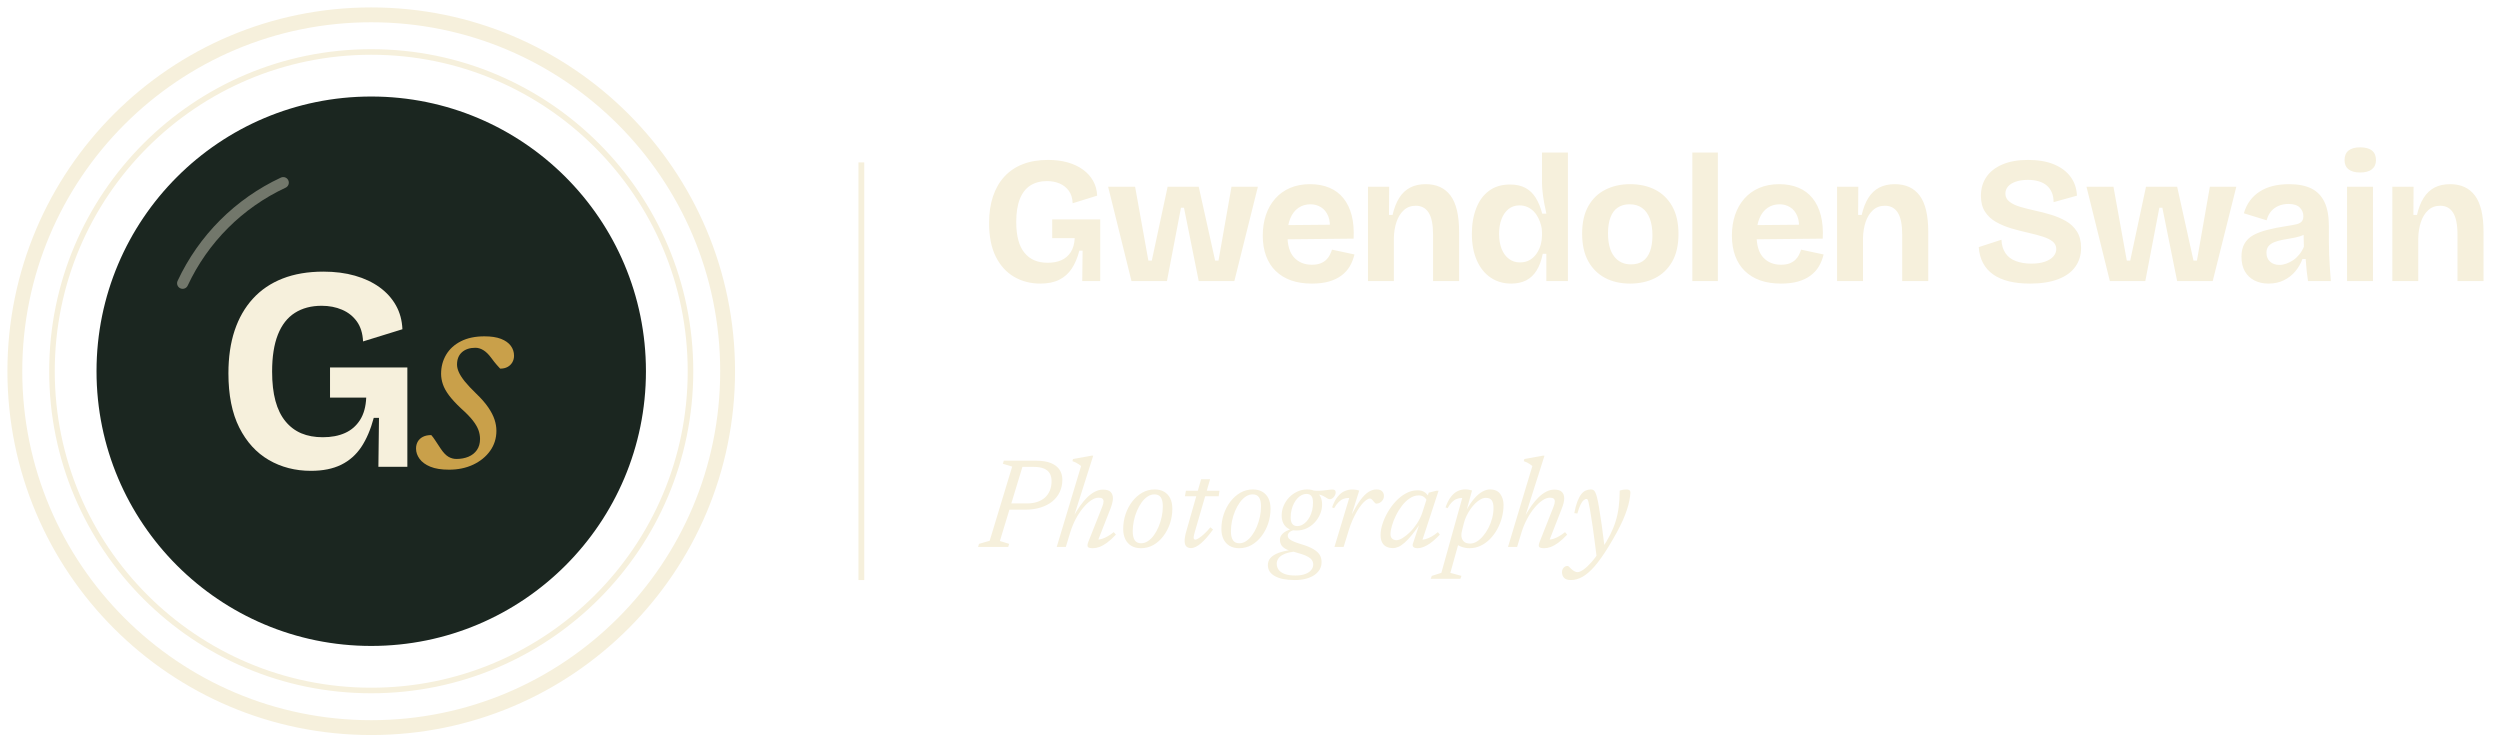
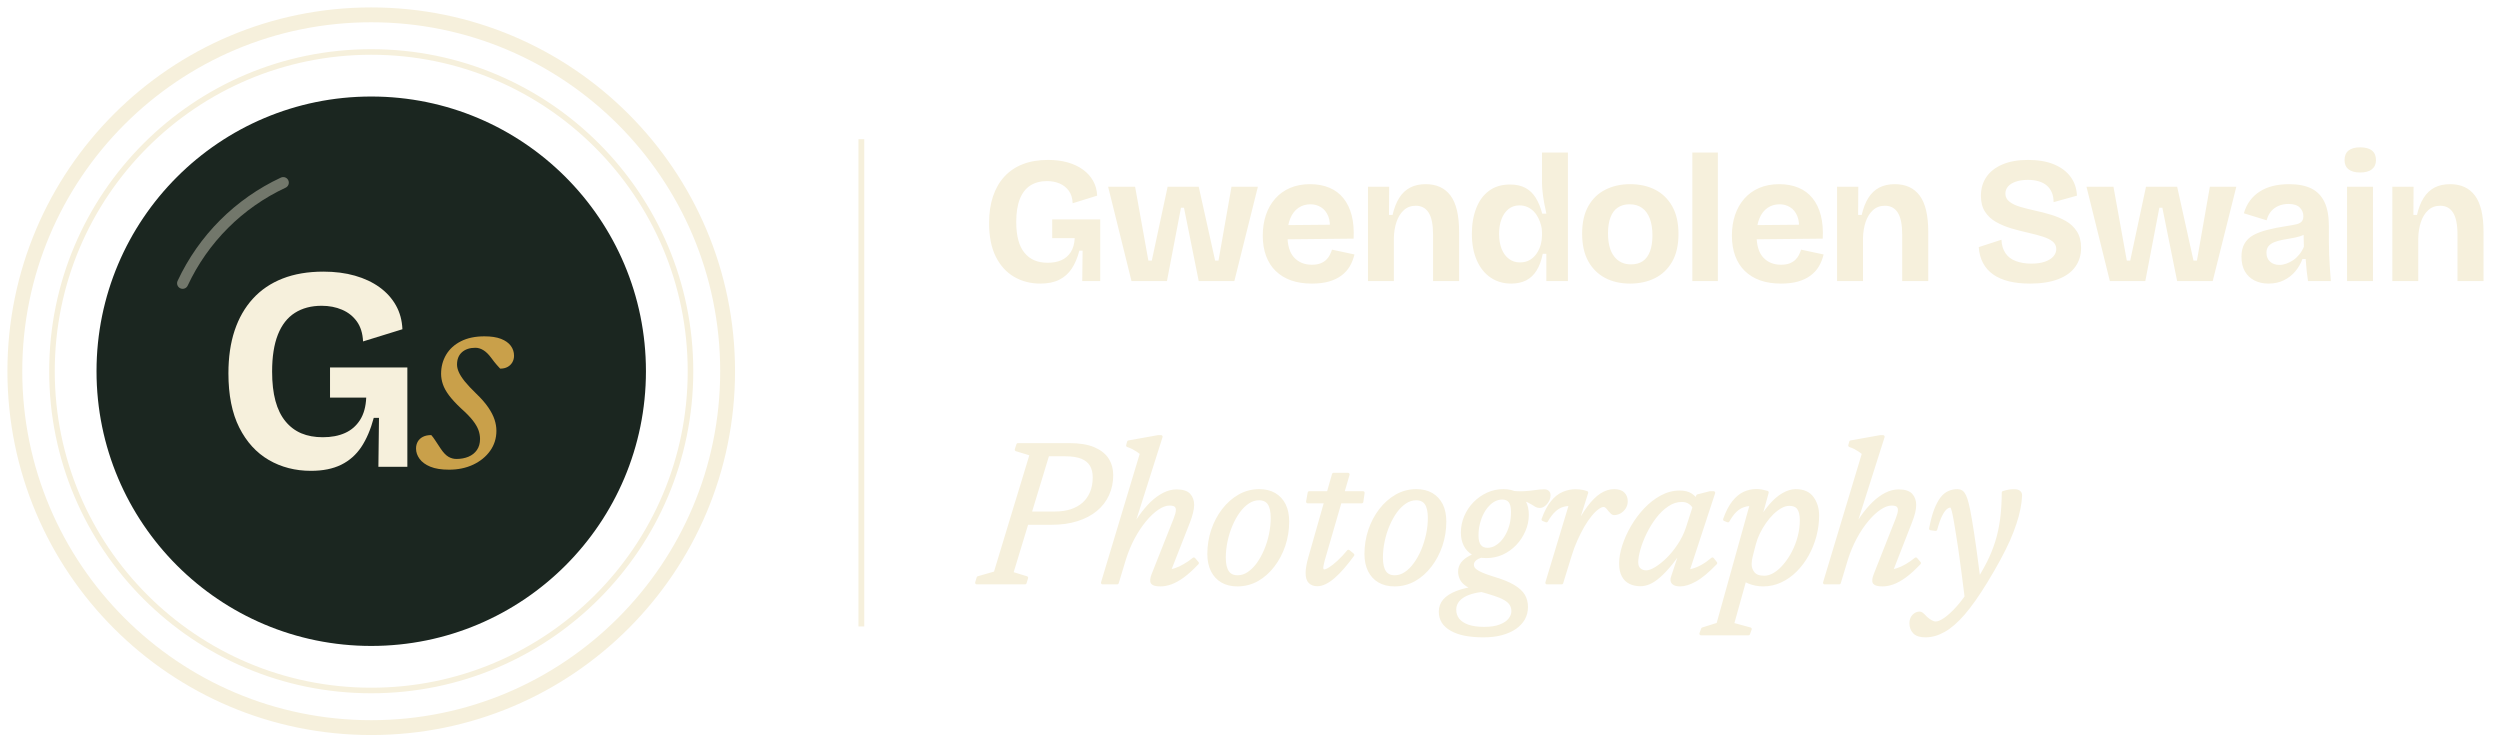
<svg xmlns="http://www.w3.org/2000/svg" viewBox="0 0 431 128" width="431" height="128">
  <g transform="scale(0.64)">
    <circle cx="100" cy="100" r="96" fill="none" stroke="#F6F0DC" stroke-width="4" />
    <circle cx="100" cy="100" r="86" fill="none" stroke="#F6F0DC" stroke-width="1.5" />
    <circle cx="100" cy="100" r="74" fill="#1B2620" />
    <path d="M49.2 76.3A56 56 0 0 1 76.3 49.2" fill="none" stroke="#F6F0DC" stroke-opacity="0.4" stroke-width="3" stroke-linecap="round" />
    <path d="M83.76 126.83L83.76 126.83Q77.44 126.83 72.41 123.91Q67.38 120.98 64.45 115.17Q61.53 109.36 61.53 100.55L61.53 100.55Q61.53 94.07 63.20 89.04Q64.88 84.01 68.12 80.46Q71.35 76.91 76.11 75.04Q80.87 73.17 87.11 73.17L87.11 73.17Q91.79 73.17 95.61 74.26Q99.43 75.35 102.24 77.38Q105.05 79.41 106.65 82.26Q108.25 85.10 108.40 88.69L108.40 88.69L97.80 91.97Q97.64 88.69 96.12 86.58Q94.60 84.48 92.14 83.43Q89.68 82.37 86.64 82.37L86.64 82.37Q82.43 82.37 79.43 84.28Q76.42 86.19 74.86 90.13Q73.30 94.07 73.30 100.08L73.30 100.08Q73.30 104.68 74.20 108.00Q75.10 111.31 76.89 113.49Q78.69 115.68 81.18 116.73Q83.68 117.78 86.95 117.78L86.95 117.78Q90.39 117.78 92.92 116.65Q95.46 115.52 96.98 113.14Q98.50 110.76 98.65 107.10L98.65 107.10L88.90 107.10L88.90 98.99L109.73 98.99L109.73 108.42L109.73 125.74L101.93 125.74L102.09 112.56L100.68 112.56Q99.43 117.24 97.33 120.40Q95.22 123.56 91.91 125.19Q88.59 126.83 83.76 126.83Z" fill="#F6F0DC" />
    <path d="M116.17 117.20L116.17 117.20Q116.67 117.75 117.18 118.54Q117.69 119.34 118.74 120.90L118.74 120.90Q119.79 122.46 120.81 123.05Q121.82 123.63 122.95 123.63L122.95 123.63Q124.75 123.63 126.19 123.03Q127.63 122.43 128.47 121.22Q129.31 120.01 129.31 118.25L129.31 118.25Q129.31 117.04 128.88 115.85Q128.45 114.66 127.36 113.26Q126.27 111.86 124.16 109.98L124.16 109.98Q122.13 108.07 120.96 106.51Q119.79 104.95 119.31 103.53Q118.82 102.11 118.82 100.70L118.82 100.70Q118.82 97.86 120.18 95.55Q121.55 93.25 124.16 91.93Q126.77 90.60 130.48 90.60L130.48 90.60Q133.21 90.60 134.96 91.28Q136.72 91.97 137.60 93.16Q138.47 94.35 138.47 95.83L138.47 95.83Q138.47 96.80 138.01 97.60Q137.54 98.40 136.72 98.85Q135.90 99.30 134.73 99.30L134.73 99.30Q134.34 98.87 133.79 98.26Q133.25 97.66 132.27 96.33L132.27 96.33Q131.26 94.97 130.21 94.33Q129.15 93.68 128.06 93.68L128.06 93.68Q125.80 93.68 124.45 94.87Q123.11 96.06 123.11 98.21L123.11 98.21Q123.11 99.14 123.58 100.21Q124.04 101.29 125.17 102.71Q126.31 104.13 128.33 106.08L128.33 106.08Q130.36 108.03 131.53 109.75Q132.70 111.47 133.21 113.01Q133.72 114.55 133.72 116.03L133.72 116.03Q133.72 119.07 132.04 121.43Q130.36 123.79 127.48 125.16Q124.59 126.52 120.96 126.52L120.96 126.52Q117.88 126.52 115.93 125.72Q113.98 124.92 113.03 123.61Q112.07 122.31 112.07 120.83L112.07 120.83Q112.07 119.77 112.54 118.95Q113.01 118.14 113.92 117.67Q114.84 117.20 116.17 117.20Z" fill="#C9A04A" />
  </g>
-   <rect x="148" y="28" width="1" height="72" fill="#F6F0DC" />
+   <rect x="148" y="24" width="1" height="84" fill="#F6F0DC" />
  <path d="M179.35 48.89L179.35 48.89Q176.84 48.89 174.84 47.73Q172.84 46.57 171.68 44.26Q170.52 41.95 170.52 38.45L170.52 38.45Q170.52 35.87 171.19 33.87Q171.85 31.88 173.14 30.46Q174.43 29.05 176.32 28.31Q178.21 27.57 180.69 27.57L180.69 27.57Q182.55 27.57 184.07 28Q185.59 28.43 186.70 29.24Q187.82 30.05 188.45 31.18Q189.09 32.31 189.15 33.73L189.15 33.73L184.93 35.04Q184.87 33.73 184.27 32.90Q183.66 32.06 182.69 31.64Q181.71 31.22 180.50 31.22L180.50 31.22Q178.83 31.22 177.63 31.98Q176.44 32.74 175.82 34.31Q175.20 35.87 175.20 38.26L175.20 38.26Q175.20 40.09 175.56 41.41Q175.91 42.73 176.63 43.59Q177.34 44.46 178.33 44.88Q179.32 45.30 180.63 45.30L180.63 45.30Q181.99 45.30 183.00 44.85Q184.00 44.40 184.61 43.45Q185.21 42.51 185.28 41.05L185.28 41.05L181.40 41.05L181.40 37.83L189.68 37.83L189.68 41.58L189.68 48.46L186.58 48.46L186.64 43.22L186.08 43.22Q185.59 45.08 184.75 46.34Q183.91 47.59 182.59 48.24Q181.28 48.89 179.35 48.89ZM201.18 48.46L195.07 48.46L191.04 32.19L195.69 32.19L197.98 44.93L198.57 44.93L201.30 32.19L206.66 32.19L209.49 44.93L210.07 44.93L212.31 32.19L216.86 32.19L212.80 48.46L206.66 48.46L204.12 35.81L203.60 35.81L201.18 48.46ZM226.16 48.89L226.16 48.89Q224.15 48.89 222.58 48.34Q221.02 47.78 219.93 46.72Q218.85 45.67 218.27 44.12Q217.70 42.57 217.70 40.62L217.70 40.62Q217.70 38.70 218.24 37.07Q218.79 35.44 219.84 34.25Q220.89 33.05 222.41 32.40Q223.93 31.75 225.85 31.75L225.85 31.75Q227.71 31.75 229.17 32.36Q230.63 32.96 231.60 34.17Q232.58 35.38 233.03 37.13Q233.48 38.88 233.36 41.14L233.36 41.14L220.58 41.27L220.58 38.82L230.78 38.73L229.20 39.97Q229.42 38.32 228.99 37.27Q228.55 36.22 227.73 35.72Q226.91 35.22 225.92 35.22L225.92 35.22Q224.74 35.22 223.84 35.84Q222.94 36.46 222.44 37.66Q221.95 38.85 221.95 40.52L221.95 40.52Q221.95 43.16 223.11 44.40Q224.27 45.64 226.16 45.64L226.16 45.64Q227.03 45.64 227.64 45.41Q228.24 45.17 228.63 44.80Q229.02 44.43 229.25 43.97Q229.48 43.50 229.64 43.04L229.64 43.04L233.51 43.87Q233.23 45.02 232.69 45.93Q232.15 46.85 231.25 47.51Q230.35 48.18 229.09 48.54Q227.84 48.89 226.16 48.89ZM240.30 48.46L235.84 48.46L235.84 38.60L235.84 32.19L239.49 32.19L239.46 37.05L240.08 37.05Q240.49 35.28 241.23 34.11Q241.97 32.93 243.11 32.34Q244.24 31.75 245.79 31.75L245.79 31.75Q248.61 31.75 250.08 33.73Q251.55 35.72 251.55 39.97L251.55 39.97L251.55 48.46L247.06 48.46L247.06 40.46Q247.06 37.86 246.30 36.66Q245.54 35.47 244.08 35.47L244.08 35.47Q242.84 35.47 242.00 36.25Q241.17 37.02 240.75 38.28Q240.33 39.53 240.30 41.08L240.30 41.08L240.30 48.46ZM260.54 48.89L260.54 48.89Q258.50 48.89 256.96 47.84Q255.43 46.79 254.59 44.86Q253.75 42.94 253.75 40.31L253.75 40.31Q253.75 37.83 254.50 35.91Q255.24 33.98 256.70 32.90Q258.16 31.81 260.33 31.81L260.33 31.81Q261.91 31.81 262.99 32.40Q264.08 32.99 264.77 34.12Q265.47 35.25 265.88 36.84L265.88 36.84L266.59 36.84Q266.37 35.84 266.20 34.90Q266.03 33.95 265.94 33.08Q265.84 32.22 265.84 31.57L265.84 31.57L265.84 26.30L270.31 26.30L270.31 40.46L270.31 48.46L266.59 48.46L266.59 43.75L265.97 43.75Q265.63 45.48 264.91 46.63Q264.20 47.78 263.10 48.34Q262 48.89 260.54 48.89ZM262.03 45.24L262.03 45.24Q263.05 45.24 263.77 44.80Q264.48 44.37 264.94 43.67Q265.41 42.97 265.63 42.15Q265.84 41.33 265.84 40.62L265.84 40.62L265.84 40.03Q265.84 39.44 265.67 38.80Q265.50 38.17 265.19 37.55Q264.88 36.93 264.42 36.45Q263.95 35.97 263.33 35.69Q262.71 35.41 261.97 35.41L261.97 35.41Q260.85 35.41 260.08 36.03Q259.30 36.65 258.87 37.75Q258.44 38.85 258.44 40.31L258.44 40.31Q258.44 41.80 258.88 42.91Q259.33 44.03 260.14 44.63Q260.95 45.24 262.03 45.24ZM281.03 48.89L281.03 48.89Q278.59 48.89 276.73 47.92Q274.87 46.94 273.81 45.03Q272.76 43.13 272.76 40.28L272.76 40.28Q272.76 37.42 273.83 35.53Q274.90 33.64 276.77 32.70Q278.65 31.75 281.03 31.75L281.03 31.75Q283.48 31.75 285.36 32.71Q287.23 33.67 288.30 35.58Q289.37 37.49 289.37 40.34L289.37 40.34Q289.37 43.22 288.27 45.13Q287.17 47.03 285.30 47.96Q283.42 48.89 281.03 48.89ZM281.19 45.58L281.19 45.58Q282.40 45.58 283.22 45.02Q284.04 44.46 284.46 43.33Q284.88 42.20 284.88 40.59L284.88 40.59Q284.88 38.88 284.43 37.69Q283.98 36.49 283.11 35.86Q282.24 35.22 280.91 35.22L280.91 35.22Q279.76 35.22 278.93 35.77Q278.09 36.31 277.66 37.44Q277.22 38.57 277.22 40.21L277.22 40.21Q277.22 42.85 278.28 44.21Q279.33 45.58 281.19 45.58ZM296.16 48.46L291.76 48.46L291.76 26.30L296.16 26.30L296.16 48.46ZM307.04 48.89L307.04 48.89Q305.03 48.89 303.46 48.34Q301.90 47.78 300.81 46.72Q299.73 45.67 299.15 44.12Q298.58 42.57 298.58 40.62L298.58 40.62Q298.58 38.70 299.12 37.07Q299.67 35.44 300.72 34.25Q301.77 33.05 303.29 32.40Q304.81 31.75 306.73 31.75L306.73 31.75Q308.59 31.75 310.05 32.36Q311.51 32.96 312.48 34.17Q313.46 35.38 313.91 37.13Q314.36 38.88 314.24 41.14L314.24 41.14L301.46 41.27L301.46 38.82L311.66 38.73L310.08 39.97Q310.30 38.32 309.86 37.27Q309.43 36.22 308.61 35.72Q307.79 35.22 306.80 35.22L306.80 35.22Q305.62 35.22 304.72 35.84Q303.82 36.46 303.32 37.66Q302.83 38.85 302.83 40.52L302.83 40.52Q302.83 43.16 303.99 44.40Q305.15 45.64 307.04 45.64L307.04 45.64Q307.91 45.64 308.52 45.41Q309.12 45.17 309.51 44.80Q309.89 44.43 310.13 43.97Q310.36 43.50 310.51 43.04L310.51 43.04L314.39 43.87Q314.11 45.02 313.57 45.93Q313.03 46.85 312.13 47.51Q311.23 48.18 309.97 48.54Q308.72 48.89 307.04 48.89ZM321.18 48.46L316.71 48.46L316.71 38.60L316.71 32.19L320.37 32.19L320.34 37.05L320.96 37.05Q321.37 35.28 322.11 34.11Q322.85 32.93 323.98 32.34Q325.12 31.75 326.67 31.75L326.67 31.75Q329.49 31.75 330.96 33.73Q332.43 35.72 332.43 39.97L332.43 39.97L332.43 48.46L327.94 48.46L327.94 40.46Q327.94 37.86 327.18 36.66Q326.42 35.47 324.96 35.47L324.96 35.47Q323.72 35.47 322.88 36.25Q322.05 37.02 321.63 38.28Q321.21 39.53 321.18 41.08L321.18 41.08L321.18 48.46ZM349.98 48.89L349.98 48.89Q347.96 48.89 346.37 48.51Q344.77 48.12 343.64 47.33Q342.51 46.54 341.87 45.34Q341.24 44.15 341.14 42.60L341.14 42.60L345.05 41.33Q345.11 42.73 345.75 43.66Q346.38 44.59 347.56 45.02Q348.74 45.45 350.19 45.45L350.19 45.45Q351.59 45.45 352.55 45.11Q353.51 44.77 354.01 44.20Q354.50 43.62 354.50 42.94L354.50 42.94Q354.50 42.14 353.88 41.64Q353.26 41.14 352.19 40.80Q351.13 40.46 349.76 40.15L349.76 40.15Q348.24 39.81 346.77 39.38Q345.30 38.94 344.10 38.26Q342.91 37.58 342.21 36.49Q341.51 35.41 341.51 33.77L341.51 33.77Q341.51 31.88 342.46 30.50Q343.41 29.12 345.24 28.34Q347.06 27.57 349.64 27.57L349.64 27.57Q352.24 27.57 354.09 28.33Q355.93 29.09 356.95 30.46Q357.98 31.84 358.07 33.73L358.07 33.73L354.04 34.85Q354.04 33.89 353.73 33.18Q353.42 32.46 352.86 31.98Q352.30 31.50 351.48 31.26Q350.66 31.01 349.61 31.01L349.61 31.01Q348.40 31.01 347.51 31.32Q346.63 31.63 346.18 32.15Q345.73 32.68 345.73 33.39L345.73 33.39Q345.73 34.23 346.43 34.77Q347.13 35.32 348.29 35.66Q349.45 36.00 350.85 36.31L350.85 36.31Q352.18 36.59 353.56 37.01Q354.94 37.42 356.13 38.09Q357.32 38.76 358.05 39.89Q358.78 41.02 358.78 42.73L358.78 42.73Q358.78 44.59 357.79 45.98Q356.80 47.38 354.83 48.13Q352.86 48.89 349.98 48.89ZM369.85 48.46L363.74 48.46L359.71 32.19L364.36 32.19L366.66 44.93L367.25 44.93L369.97 32.19L375.34 32.19L378.16 44.93L378.75 44.93L380.98 32.19L385.54 32.19L381.47 48.46L375.34 48.46L372.79 35.81L372.27 35.81L369.85 48.46ZM391.08 48.89L391.08 48.89Q389.72 48.89 388.67 48.35Q387.61 47.81 387.02 46.79Q386.43 45.76 386.43 44.24L386.43 44.24Q386.43 42.91 386.95 42.01Q387.46 41.11 388.45 40.55Q389.44 40.00 390.90 39.63Q392.36 39.25 394.22 38.97L394.22 38.97Q395.21 38.82 395.84 38.68Q396.48 38.54 396.79 38.21Q397.10 37.89 397.10 37.27L397.10 37.27Q397.10 36.40 396.48 35.78Q395.86 35.16 394.53 35.16L394.53 35.16Q393.63 35.16 392.87 35.47Q392.11 35.78 391.56 36.40Q391.02 37.02 390.77 37.98L390.77 37.98L386.84 36.77Q387.21 35.50 387.91 34.57Q388.60 33.64 389.60 33.01Q390.59 32.37 391.86 32.06Q393.13 31.75 394.62 31.75L394.62 31.75Q397.00 31.75 398.51 32.51Q400.01 33.27 400.76 34.87Q401.50 36.46 401.50 38.97L401.50 38.97L401.50 41.76Q401.50 42.85 401.55 43.97Q401.59 45.08 401.67 46.21Q401.75 47.34 401.84 48.46L401.84 48.46L397.90 48.46Q397.78 47.69 397.67 46.68Q397.56 45.67 397.50 44.65L397.50 44.65L396.94 44.65Q396.51 45.83 395.70 46.79Q394.90 47.75 393.73 48.32Q392.57 48.89 391.08 48.89ZM392.98 45.67L392.98 45.67Q393.56 45.67 394.17 45.45Q394.77 45.24 395.35 44.85Q395.92 44.46 396.40 43.87Q396.88 43.28 397.19 42.54L397.19 42.54L397.13 39.94L397.84 40.09Q397.28 40.49 396.54 40.73Q395.80 40.96 395.01 41.08Q394.22 41.21 393.44 41.36Q392.67 41.52 392.06 41.76Q391.46 42.01 391.10 42.43Q390.74 42.85 390.74 43.59L390.74 43.59Q390.74 44.55 391.36 45.11Q391.98 45.67 392.98 45.67ZM409.10 48.46L404.63 48.46L404.63 32.19L409.10 32.19L409.10 48.46ZM406.89 29.74L406.89 29.74Q405.59 29.74 404.89 29.19Q404.20 28.65 404.20 27.60L404.20 27.60Q404.20 26.51 404.89 25.95Q405.59 25.40 406.89 25.40L406.89 25.40Q408.23 25.40 408.92 25.95Q409.62 26.51 409.62 27.60L409.62 27.60Q409.62 28.62 408.92 29.18Q408.23 29.74 406.89 29.74ZM416.91 48.46L412.44 48.46L412.44 38.60L412.44 32.19L416.10 32.19L416.07 37.05L416.69 37.05Q417.09 35.28 417.84 34.11Q418.58 32.93 419.71 32.34Q420.84 31.75 422.39 31.75L422.39 31.75Q425.22 31.75 426.69 33.73Q428.16 35.72 428.16 39.97L428.16 39.97L428.16 48.46L423.67 48.46L423.67 40.46Q423.67 37.86 422.91 36.66Q422.15 35.47 420.69 35.47L420.69 35.47Q419.45 35.47 418.61 36.25Q417.78 37.02 417.36 38.28Q416.94 39.53 416.91 41.08L416.91 41.08L416.91 48.46Z" fill="#F6F0DC" />
-   <path d="M172.77 86.79L177.05 86.79Q178.02 86.79 178.80 86.54Q179.58 86.28 180.14 85.79Q180.69 85.29 180.99 84.58Q181.29 83.86 181.29 82.94L181.29 82.94Q181.29 82.15 180.97 81.60Q180.65 81.06 179.96 80.77Q179.26 80.49 178.15 80.49L178.15 80.49L174.66 80.49L175.14 79.42L178.57 79.42Q180.19 79.42 181.20 79.84Q182.21 80.27 182.68 81.00Q183.15 81.74 183.15 82.70L183.15 82.70Q183.15 83.84 182.71 84.79Q182.28 85.74 181.44 86.43Q180.60 87.12 179.41 87.49Q178.22 87.87 176.69 87.87L176.69 87.87L172.53 87.87L172.77 86.79ZM176.59 79.42L172.38 93.27L173.98 93.76L173.82 94.29L168.62 94.29L168.78 93.76L170.62 93.23L174.50 80.44L172.89 79.95L173.06 79.42L176.59 79.42ZM184.53 91.71L184.53 91.71L183.75 94.29L182.18 94.29L186.38 80.34Q186.18 80.18 185.96 80.03Q185.73 79.88 185.47 79.74Q185.21 79.61 184.89 79.50L184.89 79.50L184.99 79.13L188.17 78.56L188.47 78.56L185.16 88.98L185.11 88.96Q185.64 88.00 186.24 87.17Q186.83 86.34 187.46 85.72Q188.10 85.11 188.78 84.76Q189.46 84.41 190.15 84.41L190.15 84.41Q191.11 84.41 191.49 84.83Q191.87 85.25 191.87 85.91L191.87 85.91Q191.87 86.27 191.75 86.73Q191.64 87.20 191.41 87.78L191.41 87.78L189.17 93.49L189.15 93.03Q189.55 93.04 190.02 92.89Q190.48 92.74 190.99 92.44Q191.51 92.15 192.01 91.74L192.01 91.74L192.38 92.17Q191.54 93.06 190.83 93.58Q190.12 94.09 189.53 94.30Q188.94 94.51 188.43 94.51L188.43 94.51Q187.72 94.51 187.55 94.29Q187.38 94.06 187.63 93.41L187.63 93.41L190.01 87.41Q190.12 87.11 190.19 86.87Q190.25 86.62 190.25 86.44L190.25 86.44Q190.25 86.14 190.06 85.97Q189.87 85.80 189.38 85.80L189.38 85.80Q188.80 85.80 188.11 86.26Q187.42 86.72 186.74 87.54Q186.06 88.36 185.48 89.43Q184.91 90.51 184.53 91.71ZM199.05 84.38L199.05 84.38Q200.02 84.38 200.70 84.78Q201.38 85.18 201.75 85.92Q202.11 86.66 202.11 87.70L202.11 87.70Q202.11 89.03 201.70 90.26Q201.28 91.49 200.55 92.44Q199.82 93.40 198.84 93.96Q197.85 94.51 196.70 94.51L196.70 94.51Q195.75 94.51 195.06 94.11Q194.38 93.71 194.01 92.97Q193.64 92.22 193.64 91.19L193.64 91.19Q193.64 89.86 194.05 88.64Q194.46 87.42 195.20 86.46Q195.94 85.50 196.92 84.94Q197.91 84.38 199.05 84.38ZM196.73 93.66L196.73 93.66Q197.35 93.66 197.90 93.29Q198.46 92.92 198.93 92.28Q199.39 91.64 199.74 90.82Q200.09 90.00 200.28 89.09Q200.47 88.19 200.47 87.31L200.47 87.31Q200.47 86.25 200.12 85.74Q199.77 85.23 199.03 85.23L199.03 85.23Q198.41 85.23 197.85 85.60Q197.29 85.97 196.82 86.61Q196.36 87.25 196.01 88.07Q195.66 88.89 195.47 89.80Q195.28 90.70 195.28 91.60L195.28 91.60Q195.28 92.63 195.64 93.15Q195.99 93.66 196.73 93.66ZM210.10 85.56L204.28 85.56L204.45 84.60L210.24 84.60L210.10 85.56ZM208.62 82.62L205.96 91.79Q205.90 91.99 205.87 92.15Q205.83 92.31 205.81 92.44Q205.78 92.56 205.78 92.65L205.78 92.65Q205.78 92.85 205.86 92.94Q205.93 93.03 206.06 93.03L206.06 93.03Q206.29 93.03 206.69 92.77Q207.09 92.52 207.60 92.05Q208.12 91.58 208.67 90.91L208.67 90.91L209.13 91.29Q208.60 92.02 208.09 92.61Q207.58 93.20 207.09 93.63Q206.61 94.05 206.16 94.27Q205.72 94.49 205.31 94.49L205.31 94.49Q204.82 94.49 204.52 94.20Q204.23 93.92 204.23 93.23L204.23 93.23Q204.23 92.94 204.30 92.53Q204.36 92.12 204.52 91.58L204.52 91.58L207.07 82.62L208.62 82.62ZM215.98 84.38L215.98 84.38Q216.95 84.38 217.63 84.78Q218.31 85.18 218.68 85.92Q219.04 86.66 219.04 87.70L219.04 87.70Q219.04 89.03 218.63 90.26Q218.21 91.49 217.48 92.44Q216.75 93.40 215.77 93.96Q214.78 94.51 213.63 94.51L213.63 94.51Q212.68 94.51 211.99 94.11Q211.31 93.71 210.94 92.97Q210.57 92.22 210.57 91.19L210.57 91.19Q210.57 89.86 210.98 88.64Q211.39 87.42 212.13 86.46Q212.87 85.50 213.85 84.94Q214.84 84.38 215.98 84.38ZM213.66 93.66L213.66 93.66Q214.28 93.66 214.83 93.29Q215.39 92.92 215.85 92.28Q216.32 91.64 216.67 90.82Q217.01 90.00 217.21 89.09Q217.40 88.19 217.40 87.31L217.40 87.31Q217.40 86.25 217.05 85.74Q216.70 85.23 215.96 85.23L215.96 85.23Q215.34 85.23 214.78 85.60Q214.22 85.97 213.75 86.61Q213.29 87.25 212.94 88.07Q212.59 88.89 212.40 89.80Q212.21 90.70 212.21 91.60L212.21 91.60Q212.21 92.63 212.57 93.15Q212.92 93.66 213.66 93.66ZM229.29 86.06L229.29 86.06Q229.08 86.06 228.91 85.97Q228.74 85.88 228.54 85.74Q228.33 85.61 228.05 85.47Q227.76 85.34 227.34 85.24Q226.91 85.14 226.30 85.11L226.30 85.11L226.07 84.53Q226.94 84.64 227.61 84.60Q228.28 84.56 228.81 84.48Q229.33 84.40 229.76 84.40L229.76 84.40Q230.02 84.40 230.14 84.52Q230.27 84.63 230.27 84.86L230.27 84.86Q230.27 85.11 230.18 85.31Q230.08 85.52 229.94 85.69Q229.80 85.86 229.63 85.96Q229.46 86.06 229.29 86.06ZM223.65 90.70L223.65 90.70Q224.07 90.70 224.46 90.51Q224.85 90.31 225.20 89.95Q225.55 89.58 225.81 89.08Q226.07 88.58 226.22 87.97Q226.36 87.36 226.36 86.66L226.36 86.66Q226.36 85.86 226.08 85.51Q225.79 85.15 225.24 85.15L225.24 85.15Q224.82 85.15 224.43 85.34Q224.03 85.53 223.69 85.90Q223.34 86.27 223.08 86.77Q222.82 87.27 222.67 87.88Q222.51 88.49 222.51 89.20L222.51 89.20Q222.51 89.98 222.81 90.34Q223.10 90.70 223.65 90.70ZM225.36 84.38L225.36 84.38Q226.21 84.38 226.78 84.71Q227.34 85.04 227.64 85.62Q227.93 86.19 227.93 86.97L227.93 86.97Q227.93 87.86 227.57 88.67Q227.22 89.48 226.61 90.12Q226.00 90.75 225.21 91.11Q224.42 91.46 223.52 91.46L223.52 91.46Q222.67 91.46 222.10 91.13Q221.54 90.80 221.25 90.22Q220.96 89.64 220.96 88.89L220.96 88.89Q220.96 87.99 221.31 87.17Q221.66 86.36 222.27 85.73Q222.88 85.11 223.68 84.74Q224.47 84.38 225.36 84.38ZM223.22 100L223.22 100Q222.11 100 221.24 99.83Q220.38 99.66 219.79 99.32Q219.19 98.99 218.88 98.51Q218.58 98.03 218.58 97.41L218.58 97.41Q218.58 96.71 219.02 96.20Q219.47 95.69 220.36 95.34Q221.25 94.99 222.61 94.82L222.61 94.82L223.42 94.65L223.79 95.06Q222.90 95.09 222.22 95.25Q221.54 95.41 221.06 95.69Q220.59 95.97 220.35 96.35Q220.11 96.73 220.11 97.19L220.11 97.19Q220.11 97.81 220.46 98.26Q220.81 98.71 221.52 98.97Q222.24 99.22 223.30 99.22L223.30 99.22Q224.36 99.22 225.04 98.95Q225.73 98.69 226.06 98.26Q226.40 97.83 226.40 97.35L226.40 97.35Q226.40 96.92 226.19 96.59Q225.98 96.26 225.54 96.01Q225.10 95.75 224.41 95.53Q223.72 95.30 222.79 95.05L222.79 95.05Q221.90 94.83 221.44 94.51Q220.97 94.18 220.82 93.82Q220.66 93.45 220.66 93.09L220.66 93.09Q220.66 92.60 220.95 92.21Q221.24 91.83 221.79 91.54Q222.34 91.24 223.09 91.06L223.09 91.06L223.53 91.31Q222.76 91.41 222.38 91.69Q222.01 91.98 222.01 92.34L222.01 92.34Q222.01 92.53 222.10 92.70Q222.18 92.86 222.42 93.03Q222.65 93.20 223.10 93.39Q223.55 93.58 224.27 93.80L224.27 93.80Q225.66 94.21 226.44 94.68Q227.21 95.14 227.53 95.68Q227.84 96.22 227.84 96.90L227.84 96.90Q227.84 97.58 227.53 98.15Q227.21 98.71 226.61 99.13Q226.01 99.54 225.16 99.77Q224.31 100 223.22 100ZM230.06 94.29L232.61 85.85Q232.57 85.85 232.54 85.85Q232.50 85.85 232.46 85.85L232.46 85.85Q232.01 85.85 231.60 86.01Q231.19 86.16 230.80 86.54Q230.40 86.92 230.00 87.61L230.00 87.61L229.65 87.47Q230.08 86.27 230.63 85.61Q231.17 84.94 231.81 84.67Q232.45 84.39 233.13 84.39L233.13 84.39Q233.34 84.39 233.54 84.41Q233.73 84.44 233.94 84.47Q234.14 84.51 234.33 84.58L234.33 84.58L233.07 88.57L233.10 88.57Q233.87 87.10 234.56 86.17Q235.25 85.25 235.93 84.81Q236.61 84.38 237.30 84.38L237.30 84.38Q237.97 84.38 238.28 84.70Q238.59 85.02 238.59 85.50L238.59 85.50Q238.59 85.90 238.39 86.20Q238.19 86.50 237.89 86.67Q237.59 86.83 237.27 86.83L237.27 86.83Q237.19 86.83 237.07 86.73Q236.96 86.63 236.79 86.43L236.79 86.43Q236.64 86.21 236.48 86.08Q236.33 85.95 236.18 85.95L236.18 85.95Q235.88 85.95 235.51 86.23Q235.13 86.50 234.73 87.00Q234.33 87.49 233.93 88.17Q233.54 88.85 233.18 89.65Q232.82 90.45 232.55 91.34L232.55 91.34L231.64 94.29L230.06 94.29ZM243.59 93.71L243.59 93.71L244.82 90.01L245.02 90.01Q244.13 91.33 243.43 92.20Q242.72 93.07 242.14 93.57Q241.57 94.07 241.08 94.28Q240.60 94.49 240.14 94.49L240.14 94.49Q239.50 94.49 239.02 94.25Q238.54 94.02 238.28 93.52Q238.01 93.02 238.01 92.22L238.01 92.22Q238.01 91.35 238.34 90.33Q238.67 89.30 239.26 88.28Q239.85 87.26 240.65 86.41Q241.45 85.56 242.39 85.05Q243.34 84.53 244.37 84.53L244.37 84.53Q245.10 84.53 245.55 84.82Q246.01 85.11 246.34 85.67L246.34 85.67L245.97 86.27Q245.81 85.90 245.46 85.66Q245.11 85.41 244.59 85.41L244.59 85.41Q243.77 85.41 243.04 85.91Q242.30 86.40 241.69 87.20Q241.08 88.00 240.64 88.91Q240.20 89.81 239.96 90.66Q239.72 91.50 239.72 92.08L239.72 92.08Q239.72 92.61 240.02 92.87Q240.31 93.13 240.77 93.13L240.77 93.13Q241.18 93.13 241.80 92.76Q242.41 92.39 243.07 91.75Q243.72 91.11 244.29 90.25Q244.86 89.40 245.19 88.43L245.19 88.43L246.31 84.94L247.64 84.60L248.01 84.60L245.09 93.50L244.86 93.04Q245.24 93.09 245.74 92.95Q246.24 92.82 246.80 92.51Q247.35 92.20 247.89 91.74L247.89 91.74L248.23 92.17Q246.95 93.50 246.03 94.00Q245.12 94.51 244.40 94.51L244.40 94.51Q243.89 94.51 243.67 94.30Q243.46 94.08 243.59 93.71ZM252.39 90.13L252.13 91.14Q252.01 91.60 251.97 91.86Q251.94 92.12 251.94 92.28L251.94 92.28Q251.94 92.87 252.30 93.29Q252.65 93.71 253.48 93.71L253.48 93.71Q254.04 93.71 254.61 93.36Q255.17 93.02 255.69 92.40Q256.21 91.79 256.61 91.01Q257.02 90.22 257.25 89.34Q257.48 88.45 257.48 87.56L257.48 87.56Q257.48 86.67 257.17 86.25Q256.86 85.83 256.17 85.83L256.17 85.83Q255.73 85.83 255.27 86.08Q254.80 86.34 254.35 86.77Q253.90 87.21 253.51 87.77Q253.12 88.33 252.83 88.93Q252.54 89.54 252.39 90.13L252.39 90.13ZM250.77 93.34L250.77 93.34L251.55 93.34L250.04 98.76L251.95 99.28L251.77 99.78L246.66 99.78L246.84 99.28L248.49 98.76L252.09 85.85Q252.08 85.85 252.06 85.85Q252.04 85.85 252.02 85.85L252.02 85.85Q251.58 85.85 251.16 86.01Q250.74 86.16 250.34 86.54Q249.95 86.92 249.56 87.61L249.56 87.61L249.21 87.47Q249.64 86.27 250.18 85.60Q250.72 84.93 251.33 84.65Q251.95 84.37 252.61 84.37L252.61 84.37Q252.91 84.37 253.20 84.42Q253.49 84.48 253.78 84.56L253.78 84.56L252.70 88.47L252.68 88.20Q253.39 86.85 254.11 86.01Q254.83 85.17 255.53 84.78Q256.23 84.38 256.86 84.38L256.86 84.38Q258.09 84.38 258.65 85.17Q259.21 85.96 259.21 87.04L259.21 87.04Q259.21 88.16 258.92 89.25Q258.63 90.33 258.10 91.28Q257.57 92.23 256.84 92.96Q256.11 93.69 255.22 94.10Q254.34 94.51 253.35 94.51L253.35 94.51Q252.58 94.51 251.84 94.22Q251.09 93.94 250.77 93.34ZM262.33 91.71L262.33 91.71L261.55 94.29L259.98 94.29L264.18 80.34Q263.98 80.18 263.76 80.03Q263.53 79.88 263.28 79.74Q263.02 79.61 262.70 79.50L262.70 79.50L262.80 79.13L265.98 78.56L266.27 78.56L262.96 88.98L262.92 88.96Q263.45 88.00 264.04 87.17Q264.63 86.34 265.27 85.72Q265.90 85.11 266.58 84.76Q267.26 84.41 267.96 84.41L267.96 84.41Q268.91 84.41 269.29 84.83Q269.67 85.25 269.67 85.91L269.67 85.91Q269.67 86.27 269.56 86.73Q269.44 87.20 269.21 87.78L269.21 87.78L266.98 93.49L266.95 93.03Q267.35 93.04 267.82 92.89Q268.29 92.74 268.80 92.44Q269.31 92.15 269.81 91.74L269.81 91.74L270.18 92.17Q269.34 93.06 268.63 93.58Q267.92 94.09 267.33 94.30Q266.75 94.51 266.23 94.51L266.23 94.51Q265.52 94.51 265.35 94.29Q265.18 94.06 265.44 93.41L265.44 93.41L267.81 87.41Q267.92 87.11 267.99 86.87Q268.05 86.62 268.05 86.44L268.05 86.44Q268.05 86.14 267.86 85.97Q267.67 85.80 267.19 85.80L267.19 85.80Q266.60 85.80 265.92 86.26Q265.23 86.72 264.55 87.54Q263.86 88.36 263.29 89.43Q262.71 90.51 262.33 91.71ZM271.94 88.53L271.94 88.53L271.41 88.46Q271.64 87.25 271.94 86.46Q272.25 85.67 272.60 85.21Q272.96 84.75 273.38 84.57Q273.81 84.38 274.28 84.38L274.28 84.38Q274.53 84.38 274.72 84.50Q274.90 84.62 275.05 84.93Q275.20 85.24 275.34 85.81L275.34 85.81Q275.49 86.38 275.68 87.53Q275.88 88.68 276.14 90.53Q276.40 92.39 276.73 95.07L276.73 95.07L275.28 96.15Q275.06 94.36 274.88 93.02Q274.70 91.67 274.56 90.68Q274.41 89.68 274.29 88.95Q274.17 88.22 274.08 87.67L274.08 87.67Q273.95 86.93 273.86 86.58Q273.77 86.23 273.70 86.12Q273.63 86.02 273.51 86.02L273.51 86.02Q273.28 86.02 273.01 86.25Q272.74 86.48 272.47 87.03Q272.20 87.57 271.94 88.53ZM275.77 95.01L275.77 95.01L276.18 94.59Q277.02 93.32 277.60 92.18Q278.17 91.05 278.53 89.90Q278.89 88.75 279.06 87.45Q279.23 86.16 279.24 84.58L279.24 84.58Q279.62 84.46 279.90 84.42Q280.18 84.38 280.45 84.39L280.45 84.39Q280.76 84.39 280.92 84.52Q281.09 84.64 281.08 84.92L281.08 84.92Q281.05 85.59 280.90 86.32Q280.76 87.05 280.48 87.88Q280.21 88.71 279.79 89.67Q279.36 90.63 278.76 91.74Q278.16 92.85 277.37 94.15L277.37 94.15Q276.05 96.31 274.94 97.60Q273.82 98.89 272.82 99.44Q271.83 100 270.84 100L270.84 100Q270.01 100 269.65 99.62Q269.29 99.24 269.29 98.66L269.29 98.66Q269.29 98.17 269.57 97.87Q269.85 97.57 270.23 97.57L270.23 97.57Q270.32 97.57 270.46 97.67Q270.60 97.78 270.89 98.09L270.89 98.09Q271.20 98.37 271.46 98.50Q271.72 98.64 271.95 98.64L271.95 98.64Q272.37 98.64 272.99 98.20Q273.62 97.76 274.35 96.94Q275.07 96.13 275.77 95.01Z" fill="#F6F0DC" />
+   <path d="M172.77 86.79L177.05 86.79Q178.02 86.79 178.80 86.54Q179.58 86.28 180.14 85.79Q180.69 85.29 180.99 84.58Q181.29 83.86 181.29 82.94L181.29 82.94Q181.29 82.15 180.97 81.60Q180.65 81.06 179.96 80.77Q179.26 80.49 178.15 80.49L178.15 80.49L174.66 80.49L175.14 79.42L178.57 79.42Q180.19 79.42 181.20 79.84Q182.21 80.27 182.68 81.00Q183.15 81.74 183.15 82.70L183.15 82.70Q183.15 83.84 182.71 84.79Q182.28 85.74 181.44 86.43Q180.60 87.12 179.41 87.49Q178.22 87.87 176.69 87.87L176.69 87.87L172.53 87.87L172.77 86.79ZM176.59 79.42L172.38 93.27L173.98 93.76L173.82 94.29L168.62 94.29L168.78 93.76L170.62 93.23L174.50 80.44L172.89 79.95L173.06 79.42L176.59 79.42ZM184.53 91.71L184.53 91.71L183.75 94.29L182.18 94.29L186.38 80.34Q186.18 80.18 185.96 80.03Q185.73 79.88 185.47 79.74Q185.21 79.61 184.89 79.50L184.89 79.50L184.99 79.13L188.17 78.56L188.47 78.56L185.16 88.98L185.11 88.96Q185.64 88.00 186.24 87.17Q186.83 86.34 187.46 85.72Q188.10 85.11 188.78 84.76Q189.46 84.41 190.15 84.41L190.15 84.41Q191.11 84.41 191.49 84.83Q191.87 85.25 191.87 85.91L191.87 85.91Q191.87 86.27 191.75 86.73Q191.64 87.20 191.41 87.78L191.41 87.78L189.17 93.49L189.15 93.03Q189.55 93.04 190.02 92.89Q190.48 92.74 190.99 92.44Q191.51 92.15 192.01 91.74L192.01 91.74L192.38 92.17Q191.54 93.06 190.83 93.58Q190.12 94.09 189.53 94.30Q188.94 94.51 188.43 94.51L188.43 94.51Q187.72 94.51 187.55 94.29Q187.38 94.06 187.63 93.41L187.63 93.41L190.01 87.41Q190.12 87.11 190.19 86.87Q190.25 86.62 190.25 86.44L190.25 86.44Q190.25 86.14 190.06 85.97Q189.87 85.80 189.38 85.80L189.38 85.80Q188.80 85.80 188.11 86.26Q187.42 86.72 186.74 87.54Q186.06 88.36 185.48 89.43Q184.91 90.51 184.53 91.71ZM199.05 84.38L199.05 84.38Q200.02 84.38 200.70 84.78Q201.38 85.18 201.75 85.92Q202.11 86.66 202.11 87.70L202.11 87.70Q202.11 89.03 201.70 90.26Q201.28 91.49 200.55 92.44Q199.82 93.40 198.84 93.96Q197.85 94.51 196.70 94.51L196.70 94.51Q195.75 94.51 195.06 94.11Q194.38 93.71 194.01 92.97Q193.64 92.22 193.64 91.19L193.64 91.19Q193.64 89.86 194.05 88.64Q194.46 87.42 195.20 86.46Q195.94 85.50 196.92 84.94Q197.91 84.38 199.05 84.38ZM196.73 93.66L196.73 93.66Q197.35 93.66 197.90 93.29Q198.46 92.92 198.93 92.28Q199.39 91.64 199.74 90.82Q200.09 90.00 200.28 89.09Q200.47 88.19 200.47 87.31L200.47 87.31Q200.47 86.25 200.12 85.74Q199.77 85.23 199.03 85.23L199.03 85.23Q198.41 85.23 197.85 85.60Q197.29 85.97 196.82 86.61Q196.36 87.25 196.01 88.07Q195.66 88.89 195.47 89.80Q195.28 90.70 195.28 91.60L195.28 91.60Q195.28 92.63 195.64 93.15Q195.99 93.66 196.73 93.66ZM210.10 85.56L204.28 85.56L204.45 84.60L210.24 84.60L210.10 85.56ZM208.62 82.62L205.96 91.79Q205.90 91.99 205.87 92.15Q205.83 92.31 205.81 92.44Q205.78 92.56 205.78 92.65L205.78 92.65Q205.78 92.85 205.86 92.94Q205.93 93.03 206.06 93.03L206.06 93.03Q206.29 93.03 206.69 92.77Q207.09 92.52 207.60 92.05Q208.12 91.58 208.67 90.91L208.67 90.91L209.13 91.29Q208.60 92.02 208.09 92.61Q207.58 93.20 207.09 93.63Q206.61 94.05 206.16 94.27Q205.72 94.49 205.31 94.49L205.31 94.49Q204.82 94.49 204.52 94.20Q204.23 93.92 204.23 93.23L204.23 93.23Q204.23 92.94 204.30 92.53Q204.36 92.12 204.52 91.58L204.52 91.58L207.07 82.62L208.62 82.62ZM215.98 84.38L215.98 84.38Q216.95 84.38 217.63 84.78Q218.31 85.18 218.68 85.92Q219.04 86.66 219.04 87.70L219.04 87.70Q219.04 89.03 218.63 90.26Q218.21 91.49 217.48 92.44Q216.75 93.40 215.77 93.96Q214.78 94.51 213.63 94.51L213.63 94.51Q212.68 94.51 211.99 94.11Q211.31 93.71 210.94 92.97Q210.57 92.22 210.57 91.19L210.57 91.19Q210.57 89.86 210.98 88.64Q211.39 87.42 212.13 86.46Q212.87 85.50 213.85 84.94Q214.84 84.38 215.98 84.38ZM213.66 93.66L213.66 93.66Q214.28 93.66 214.83 93.29Q215.39 92.92 215.85 92.28Q216.32 91.64 216.67 90.82Q217.01 90.00 217.21 89.09Q217.40 88.19 217.40 87.31L217.40 87.31Q217.40 86.25 217.05 85.74Q216.70 85.23 215.96 85.23L215.96 85.23Q215.34 85.23 214.78 85.60Q214.22 85.97 213.75 86.61Q213.29 87.25 212.94 88.07Q212.59 88.89 212.40 89.80Q212.21 90.70 212.21 91.60L212.21 91.60Q212.21 92.63 212.57 93.15Q212.92 93.66 213.66 93.66ZM229.29 86.06L229.29 86.06Q229.08 86.06 228.91 85.97Q228.74 85.88 228.54 85.74Q228.33 85.61 228.05 85.47Q227.76 85.34 227.34 85.24Q226.91 85.14 226.30 85.11L226.30 85.11L226.07 84.53Q226.94 84.64 227.61 84.60Q228.28 84.56 228.81 84.48Q229.33 84.40 229.76 84.40L229.76 84.40Q230.02 84.40 230.14 84.52Q230.27 84.63 230.27 84.86L230.27 84.86Q230.27 85.11 230.18 85.31Q230.08 85.52 229.94 85.69Q229.80 85.86 229.63 85.96Q229.46 86.06 229.29 86.06ZM223.65 90.70L223.65 90.70Q224.07 90.70 224.46 90.51Q224.85 90.31 225.20 89.95Q225.55 89.58 225.81 89.08Q226.07 88.58 226.22 87.97Q226.36 87.36 226.36 86.66L226.36 86.66Q226.36 85.86 226.08 85.51Q225.79 85.15 225.24 85.15L225.24 85.15Q224.82 85.15 224.43 85.34Q224.03 85.53 223.69 85.90Q223.34 86.27 223.08 86.77Q222.82 87.27 222.67 87.88Q222.51 88.49 222.51 89.20L222.51 89.20Q222.51 89.98 222.81 90.34Q223.10 90.70 223.65 90.70ZM225.36 84.38L225.36 84.38Q226.21 84.38 226.78 84.71Q227.34 85.04 227.64 85.62Q227.93 86.19 227.93 86.97L227.93 86.97Q227.93 87.86 227.57 88.67Q227.22 89.48 226.61 90.12Q226.00 90.75 225.21 91.11Q224.42 91.46 223.52 91.46L223.52 91.46Q222.67 91.46 222.10 91.13Q221.54 90.80 221.25 90.22Q220.96 89.64 220.96 88.89L220.96 88.89Q220.96 87.99 221.31 87.17Q221.66 86.36 222.27 85.73Q222.88 85.11 223.68 84.74Q224.47 84.38 225.36 84.38ZM223.22 100L223.22 100Q222.11 100 221.24 99.83Q220.38 99.66 219.79 99.32Q219.19 98.99 218.88 98.51Q218.58 98.03 218.58 97.41L218.58 97.41Q218.58 96.71 219.02 96.20Q219.47 95.69 220.36 95.34Q221.25 94.99 222.61 94.82L222.61 94.82L223.42 94.65L223.79 95.06Q222.90 95.09 222.22 95.25Q221.54 95.41 221.06 95.69Q220.59 95.97 220.35 96.35Q220.11 96.73 220.11 97.19L220.11 97.19Q220.11 97.81 220.46 98.26Q220.81 98.71 221.52 98.97Q222.24 99.22 223.30 99.22L223.30 99.22Q224.36 99.22 225.04 98.95Q225.73 98.69 226.06 98.26Q226.40 97.83 226.40 97.35L226.40 97.35Q226.40 96.92 226.19 96.59Q225.98 96.26 225.54 96.01Q225.10 95.75 224.41 95.53Q223.72 95.30 222.79 95.05L222.79 95.05Q221.90 94.83 221.44 94.51Q220.97 94.18 220.82 93.82Q220.66 93.45 220.66 93.09L220.66 93.09Q220.66 92.60 220.95 92.21Q221.24 91.83 221.79 91.54Q222.34 91.24 223.09 91.06L223.09 91.06L223.53 91.31Q222.76 91.41 222.38 91.69Q222.01 91.98 222.01 92.34L222.01 92.34Q222.01 92.53 222.10 92.70Q222.18 92.86 222.42 93.03Q222.65 93.20 223.10 93.39Q223.55 93.58 224.27 93.80L224.27 93.80Q225.66 94.21 226.44 94.68Q227.21 95.14 227.53 95.68Q227.84 96.22 227.84 96.90L227.84 96.90Q227.84 97.58 227.53 98.15Q227.21 98.71 226.61 99.13Q226.01 99.54 225.16 99.77Q224.31 100 223.22 100ZM230.06 94.29L232.61 85.85Q232.57 85.85 232.54 85.85Q232.50 85.85 232.46 85.85L232.46 85.85Q232.01 85.85 231.60 86.01Q231.19 86.16 230.80 86.54Q230.40 86.92 230.00 87.61L230.00 87.61L229.65 87.47Q230.08 86.27 230.63 85.61Q231.17 84.94 231.81 84.67Q232.45 84.39 233.13 84.39L233.13 84.39Q233.34 84.39 233.54 84.41Q233.73 84.44 233.94 84.47Q234.14 84.51 234.33 84.58L234.33 84.58L233.07 88.57L233.10 88.57Q233.87 87.10 234.56 86.17Q235.25 85.25 235.93 84.81Q236.61 84.38 237.30 84.38L237.30 84.38Q237.97 84.38 238.28 84.70Q238.59 85.02 238.59 85.50L238.59 85.50Q238.59 85.90 238.39 86.20Q238.19 86.50 237.89 86.67Q237.59 86.83 237.27 86.83L237.27 86.83Q237.19 86.83 237.07 86.73Q236.96 86.63 236.79 86.43L236.79 86.43Q236.64 86.21 236.48 86.08Q236.33 85.95 236.18 85.95L236.18 85.95Q235.88 85.95 235.51 86.23Q235.13 86.50 234.73 87.00Q234.33 87.49 233.93 88.17Q233.54 88.85 233.18 89.65Q232.82 90.45 232.55 91.34L232.55 91.34L231.64 94.29L230.06 94.29ZM243.59 93.71L243.59 93.71L244.82 90.01L245.02 90.01Q244.13 91.33 243.43 92.20Q242.72 93.07 242.14 93.57Q241.57 94.07 241.08 94.28Q240.60 94.49 240.14 94.49L240.14 94.49Q239.50 94.49 239.02 94.25Q238.54 94.02 238.28 93.52Q238.01 93.02 238.01 92.22L238.01 92.22Q238.01 91.35 238.34 90.33Q238.67 89.30 239.26 88.28Q239.85 87.26 240.65 86.41Q241.45 85.56 242.39 85.05Q243.34 84.53 244.37 84.53L244.37 84.53Q245.10 84.53 245.55 84.82Q246.01 85.11 246.34 85.67L246.34 85.67L245.97 86.27Q245.81 85.90 245.46 85.66Q245.11 85.41 244.59 85.41L244.59 85.41Q243.77 85.41 243.04 85.91Q242.30 86.40 241.69 87.20Q241.08 88.00 240.64 88.91Q240.20 89.81 239.96 90.66Q239.72 91.50 239.72 92.08L239.72 92.08Q239.72 92.61 240.02 92.87Q240.31 93.13 240.77 93.13L240.77 93.13Q241.18 93.13 241.80 92.76Q242.41 92.39 243.07 91.75Q243.72 91.11 244.29 90.25Q244.86 89.40 245.19 88.43L245.19 88.43L246.31 84.94L247.64 84.60L248.01 84.60L245.09 93.50L244.86 93.04Q245.24 93.09 245.74 92.95Q246.24 92.82 246.80 92.51Q247.35 92.20 247.89 91.74L247.89 91.74L248.23 92.17Q246.95 93.50 246.03 94.00Q245.12 94.51 244.40 94.51L244.40 94.51Q243.89 94.51 243.67 94.30Q243.46 94.08 243.59 93.71ZM252.39 90.13L252.13 91.14Q252.01 91.60 251.97 91.86Q251.94 92.12 251.94 92.28L251.94 92.28Q251.94 92.87 252.30 93.29Q252.65 93.71 253.48 93.71L253.48 93.71Q254.04 93.71 254.61 93.36Q255.17 93.02 255.69 92.40Q256.21 91.79 256.61 91.01Q257.02 90.22 257.25 89.34Q257.48 88.45 257.48 87.56L257.48 87.56Q257.48 86.67 257.17 86.25Q256.86 85.83 256.17 85.83L256.17 85.83Q255.73 85.83 255.27 86.08Q254.80 86.34 254.35 86.77Q253.90 87.21 253.51 87.77Q253.12 88.33 252.83 88.93Q252.54 89.54 252.39 90.13L252.39 90.13ZM250.77 93.34L250.77 93.34L251.55 93.34L250.04 98.76L251.95 99.28L251.77 99.78L246.66 99.78L246.84 99.28L248.49 98.76L252.09 85.85Q252.08 85.85 252.06 85.85Q252.04 85.85 252.02 85.85L252.02 85.85Q251.58 85.85 251.16 86.01Q250.74 86.16 250.34 86.54Q249.95 86.92 249.56 87.61L249.56 87.61L249.21 87.47Q249.64 86.27 250.18 85.60Q250.72 84.93 251.33 84.65Q251.95 84.37 252.61 84.37L252.61 84.37Q252.91 84.37 253.20 84.42Q253.49 84.48 253.78 84.56L253.78 84.56L252.70 88.47L252.68 88.20Q253.39 86.85 254.11 86.01Q254.83 85.17 255.53 84.78Q256.23 84.38 256.86 84.38L256.86 84.38Q258.09 84.38 258.65 85.17Q259.21 85.96 259.21 87.04L259.21 87.04Q259.21 88.16 258.92 89.25Q258.63 90.33 258.10 91.28Q257.57 92.23 256.84 92.96Q256.11 93.69 255.22 94.10Q254.34 94.51 253.35 94.51L253.35 94.51Q252.58 94.51 251.84 94.22Q251.09 93.94 250.77 93.34ZM262.33 91.71L262.33 91.71L261.55 94.29L259.98 94.29L264.18 80.34Q263.98 80.18 263.76 80.03Q263.53 79.88 263.28 79.74Q263.02 79.61 262.70 79.50L262.70 79.50L262.80 79.13L265.98 78.56L266.27 78.56L262.96 88.98L262.92 88.96Q263.45 88.00 264.04 87.17Q264.63 86.34 265.27 85.72Q265.90 85.11 266.58 84.76Q267.26 84.41 267.96 84.41L267.96 84.41Q268.91 84.41 269.29 84.83Q269.67 85.25 269.67 85.91L269.67 85.91Q269.67 86.27 269.56 86.73Q269.44 87.20 269.21 87.78L269.21 87.78L266.98 93.49L266.95 93.03Q267.35 93.04 267.82 92.89Q268.29 92.74 268.80 92.44Q269.31 92.15 269.81 91.74L269.81 91.74L270.18 92.17Q269.34 93.06 268.63 93.58Q267.92 94.09 267.33 94.30Q266.75 94.51 266.23 94.51L266.23 94.51Q265.52 94.51 265.35 94.29Q265.18 94.06 265.44 93.41L265.44 93.41L267.81 87.41Q267.92 87.11 267.99 86.87Q268.05 86.62 268.05 86.44L268.05 86.44Q268.05 86.14 267.86 85.97Q267.67 85.80 267.19 85.80L267.19 85.80Q266.60 85.80 265.92 86.26Q265.23 86.72 264.55 87.54Q263.86 88.36 263.29 89.43Q262.71 90.51 262.33 91.71ZM271.94 88.53L271.94 88.53L271.41 88.46Q271.64 87.25 271.94 86.46Q272.25 85.67 272.60 85.21Q272.96 84.75 273.38 84.57Q273.81 84.38 274.28 84.38L274.28 84.38Q274.53 84.38 274.72 84.50Q274.90 84.62 275.05 84.93Q275.20 85.24 275.34 85.81L275.34 85.81Q275.49 86.38 275.68 87.53Q275.88 88.68 276.14 90.53Q276.40 92.39 276.73 95.07L276.73 95.07L275.28 96.15Q275.06 94.36 274.88 93.02Q274.70 91.67 274.56 90.68Q274.41 89.68 274.29 88.95Q274.17 88.22 274.08 87.67L274.08 87.67Q273.95 86.93 273.86 86.58Q273.77 86.23 273.70 86.12Q273.63 86.02 273.51 86.02L273.51 86.02Q273.28 86.02 273.01 86.25Q272.74 86.48 272.47 87.03Q272.20 87.57 271.94 88.53ZM275.77 95.01L275.77 95.01L276.18 94.59Q277.02 93.32 277.60 92.18Q278.17 91.05 278.53 89.90Q278.89 88.75 279.06 87.45Q279.23 86.16 279.24 84.58L279.24 84.58Q279.62 84.46 279.90 84.42Q280.18 84.38 280.45 84.39L280.45 84.39Q280.76 84.39 280.92 84.52Q281.09 84.64 281.08 84.92L281.08 84.92Q281.05 85.59 280.90 86.32Q280.76 87.05 280.48 87.88Q280.21 88.71 279.79 89.67Q279.36 90.63 278.76 91.74Q278.16 92.85 277.37 94.15L277.37 94.15Q276.05 96.31 274.94 97.60Q273.82 98.89 272.82 99.44Q271.83 100 270.84 100L270.84 100Q270.01 100 269.65 99.62Q269.29 99.24 269.29 98.66L269.29 98.66Q269.29 98.17 269.57 97.87Q269.85 97.57 270.23 97.57L270.23 97.57Q270.32 97.57 270.46 97.67Q270.60 97.78 270.89 98.09L270.89 98.09Q271.20 98.37 271.46 98.50Q271.72 98.64 271.95 98.64L271.95 98.64Q272.37 98.64 272.99 98.20Q273.62 97.76 274.35 96.94Q275.07 96.13 275.77 95.01Z" fill="#F6F0DC" stroke="#F6F0DC" stroke-width="0.35" stroke-linejoin="round" transform="translate(169 76) scale(1.6) translate(-169 -79)" />
</svg>
